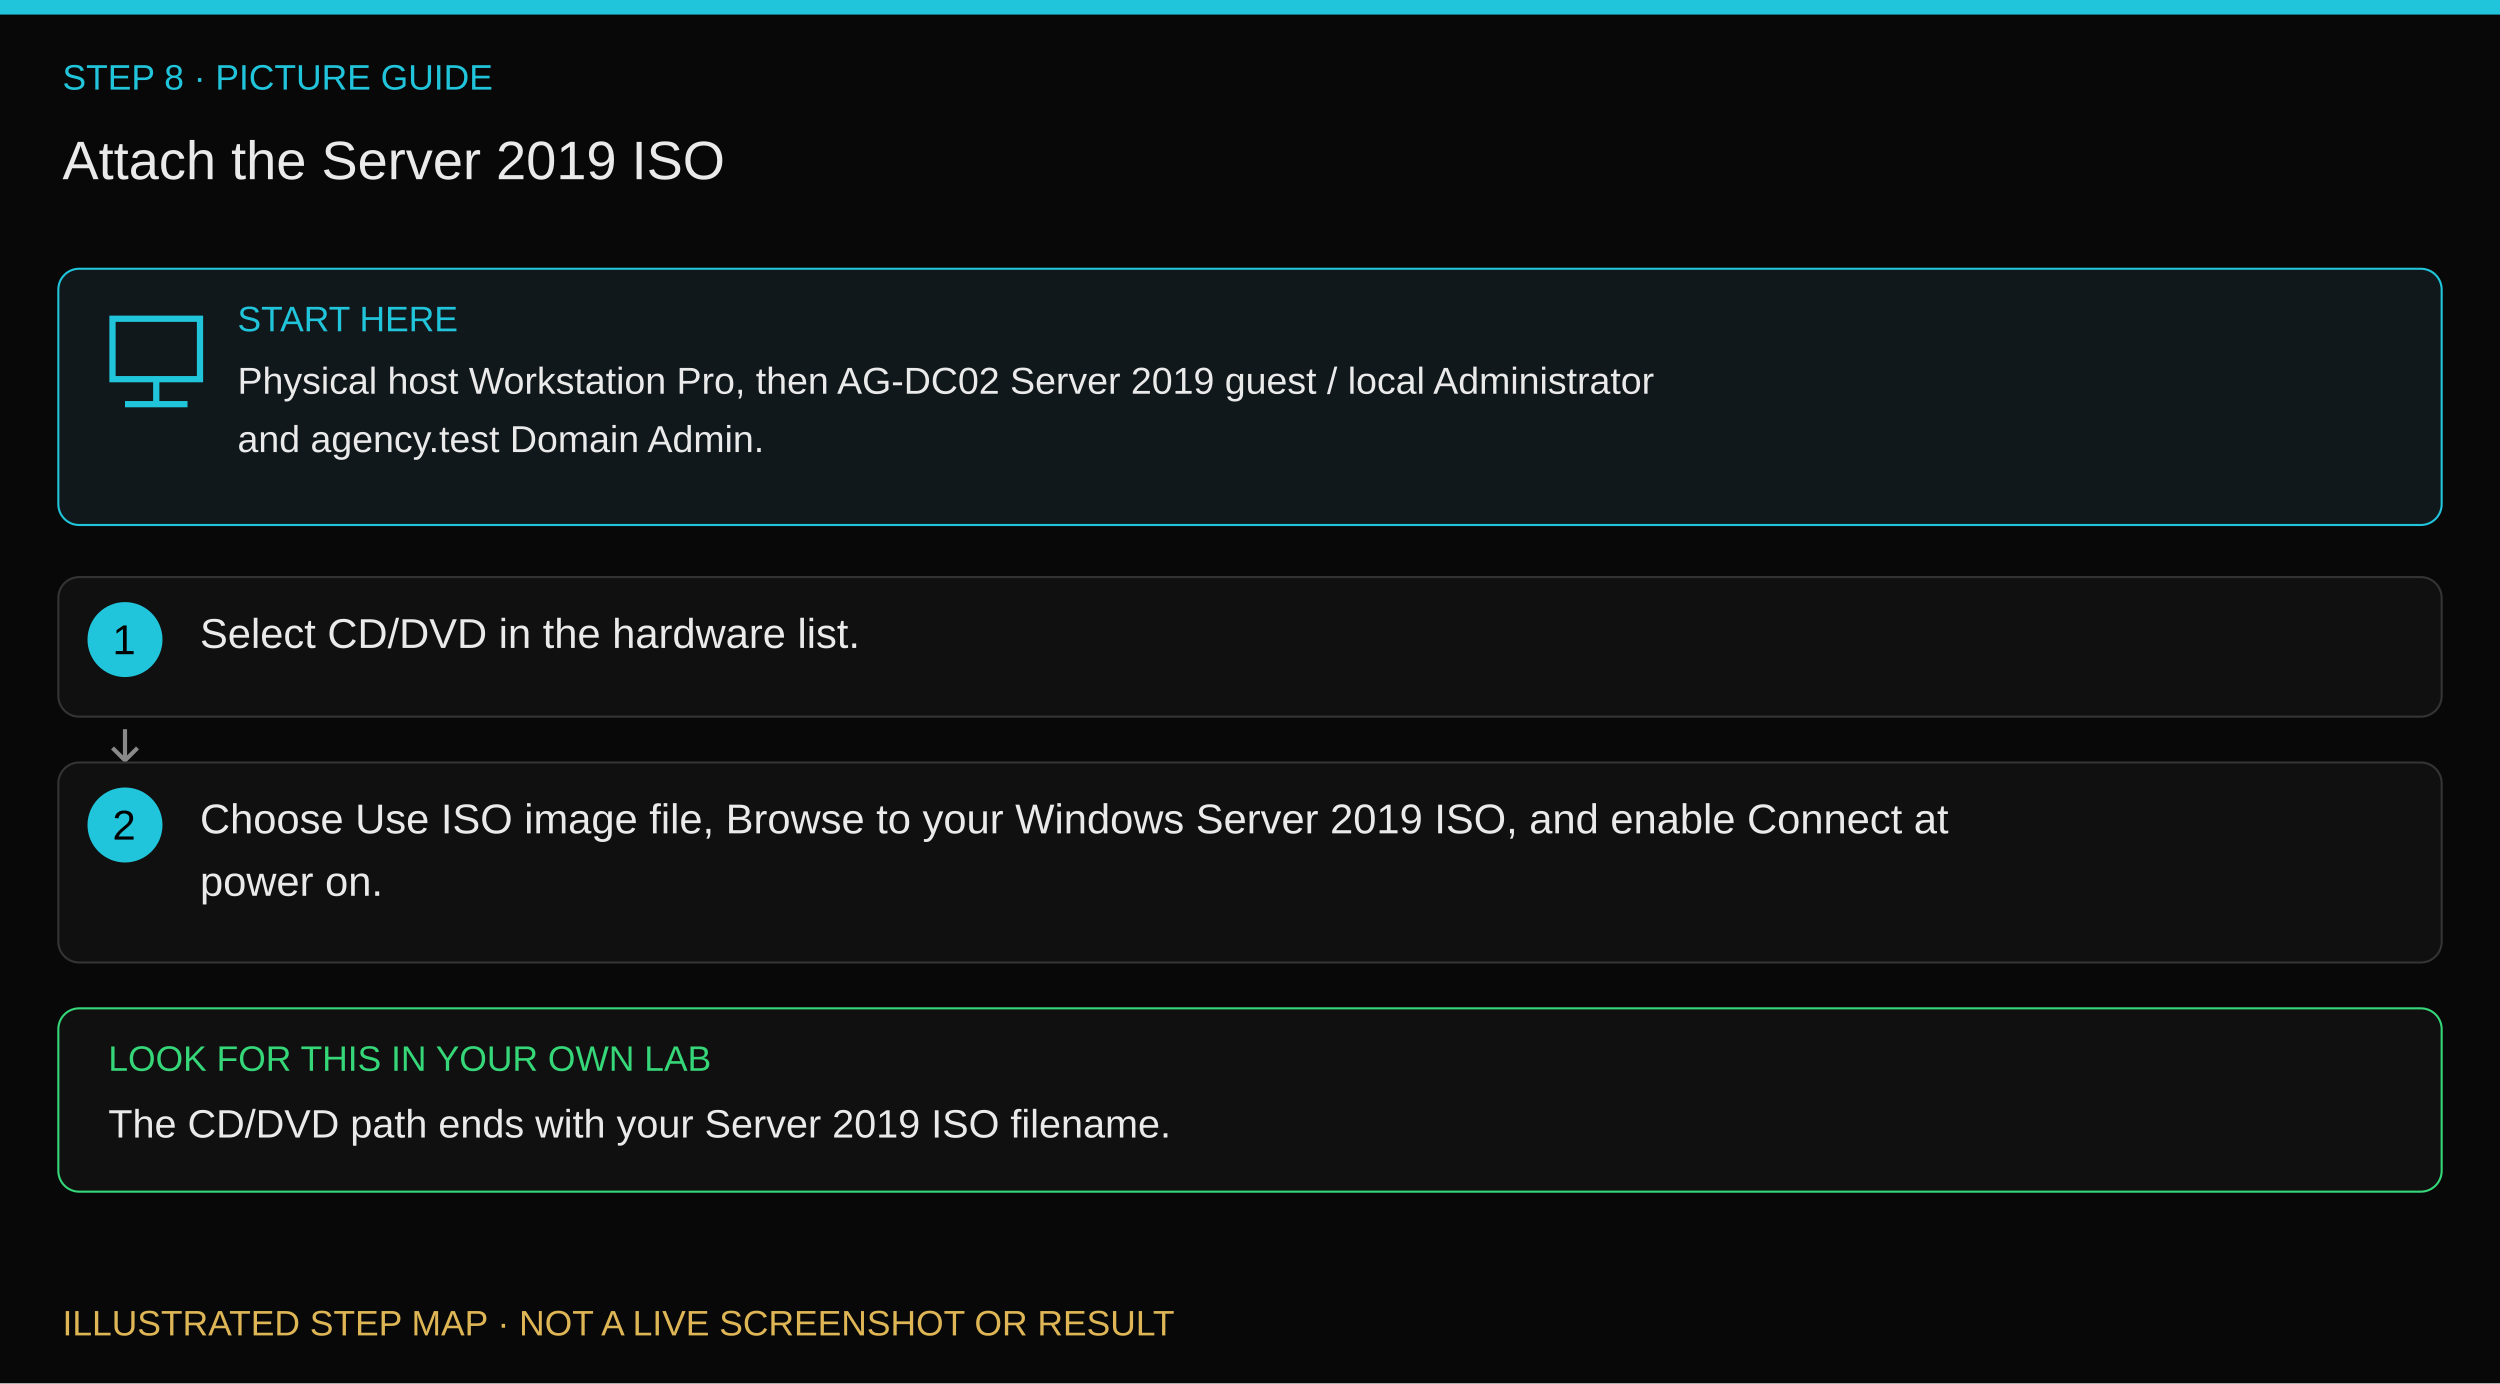
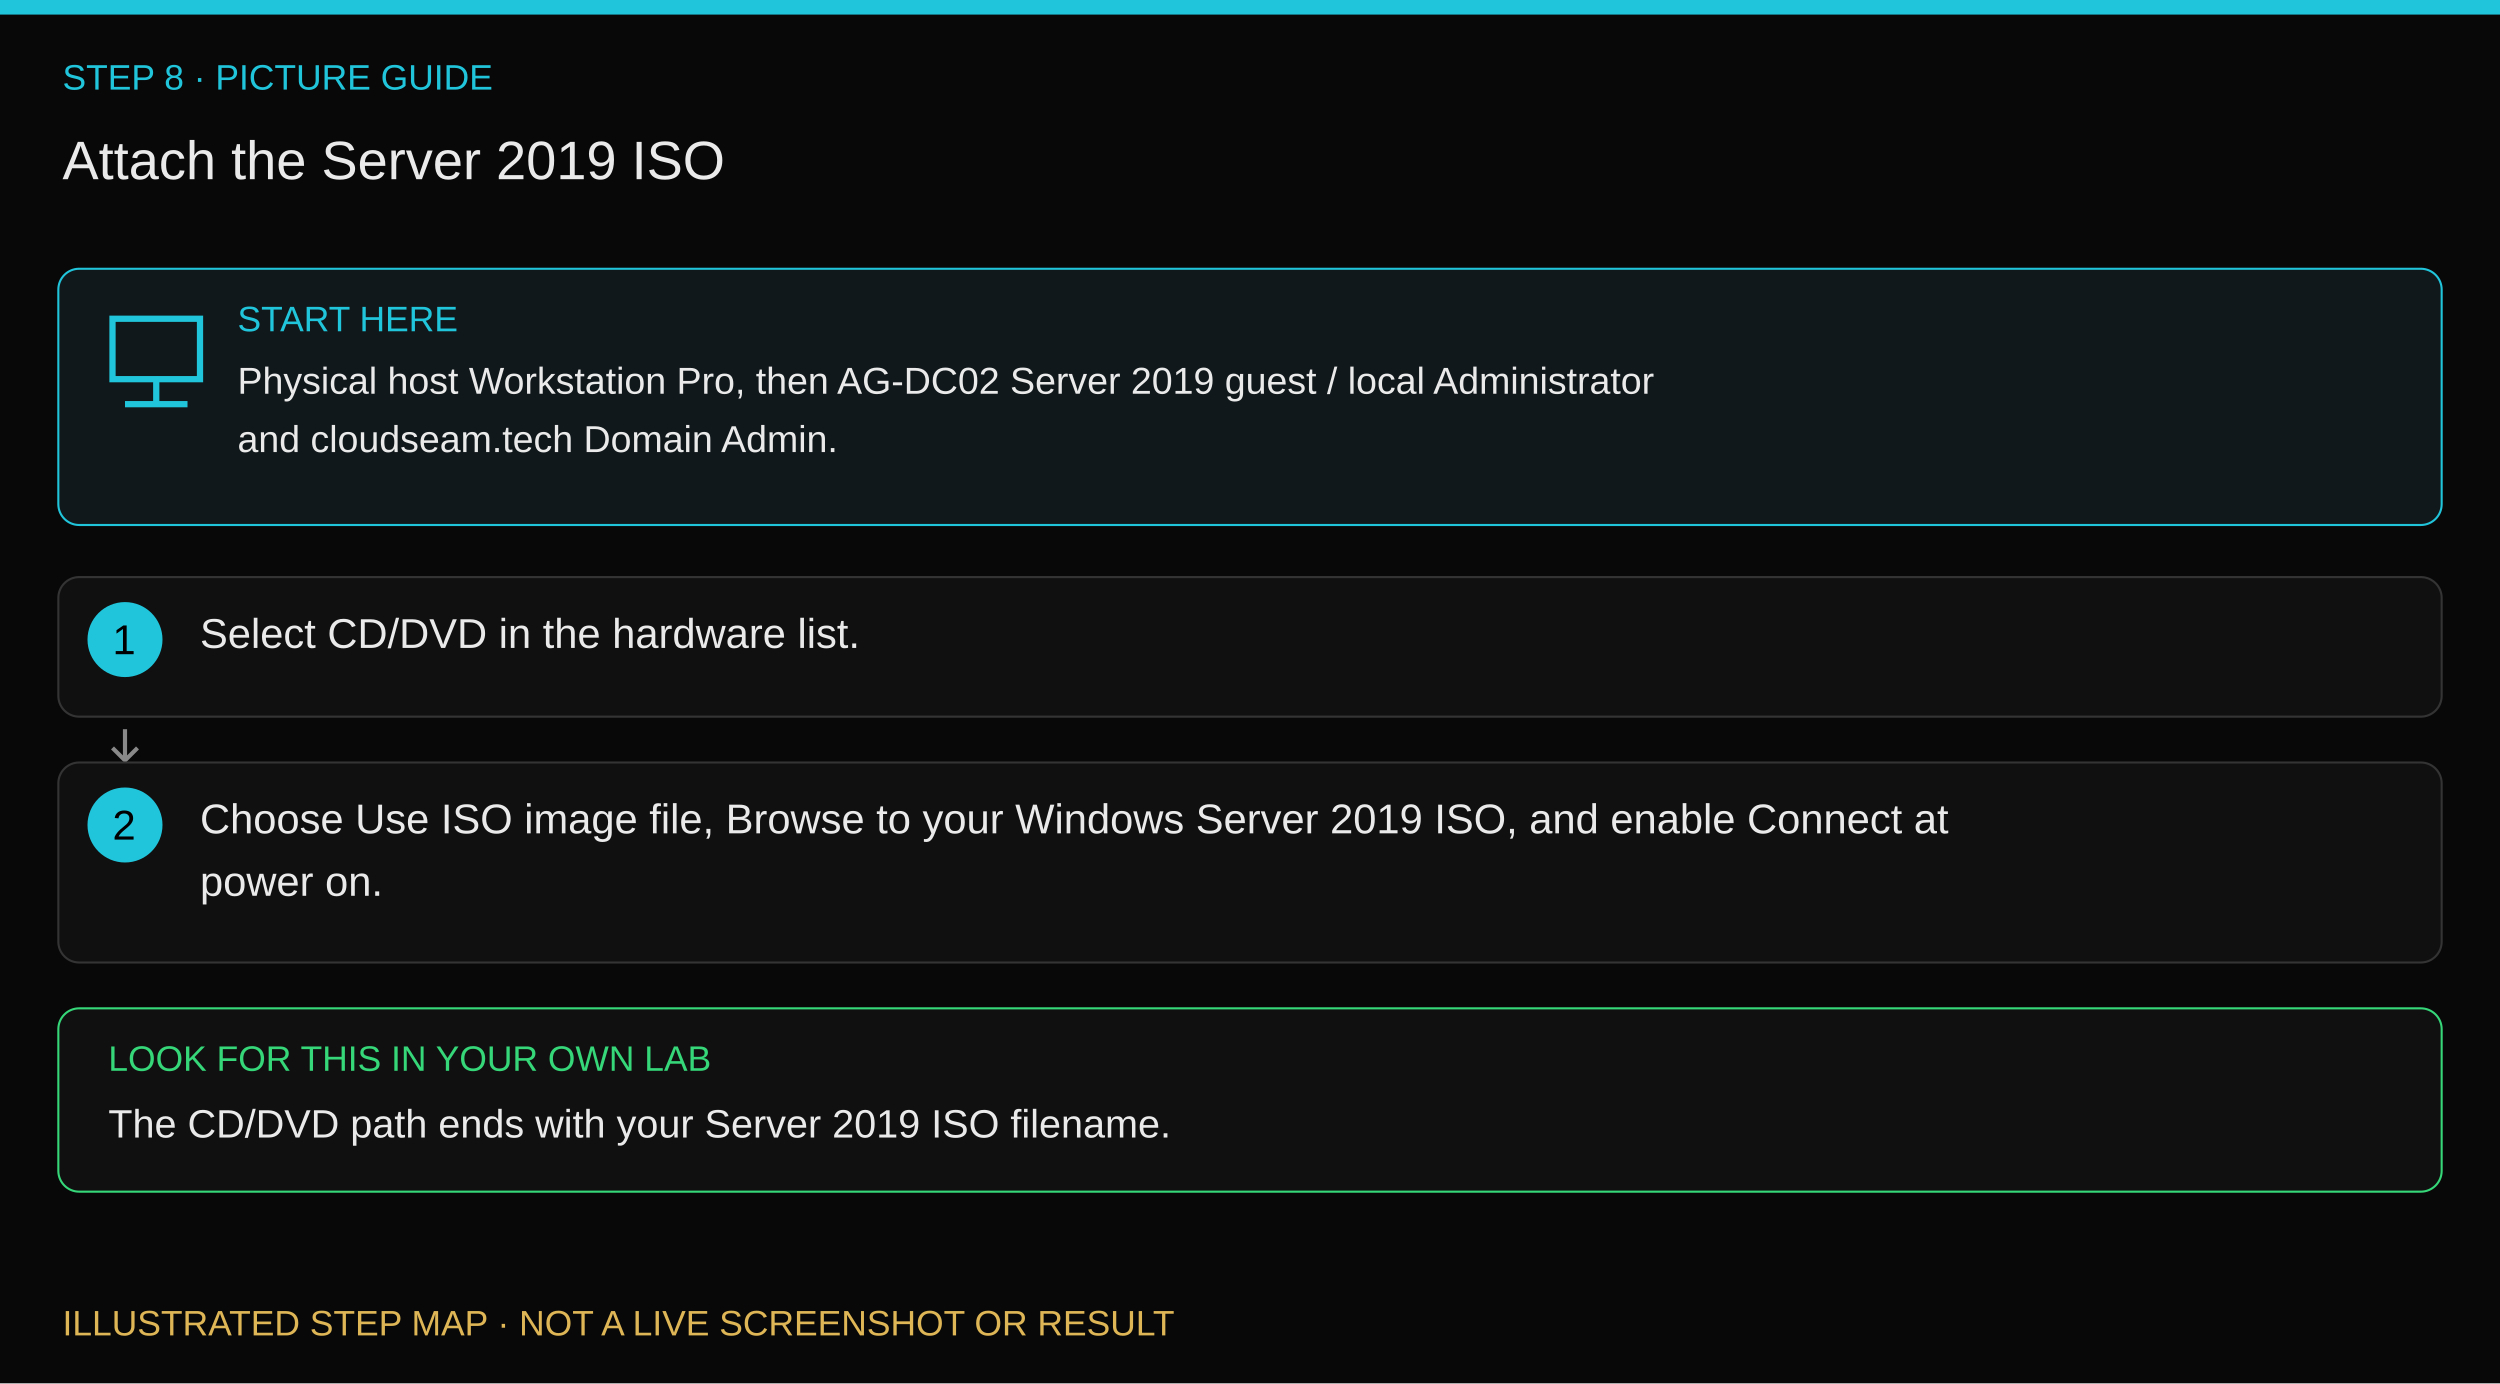
<svg xmlns="http://www.w3.org/2000/svg" width="1200" height="664" viewBox="0 0 1200 664" role="img" aria-labelledby="title desc">
  <rect width="1200" height="664" fill="#080808" />
  <rect width="1200" height="7" fill="#21c5db" />
  <text x="30" y="43" font-family="Arial, sans-serif" font-size="17" fill="#21c5db">STEP 8 · PICTURE GUIDE</text>
  <text x="30" y="86" font-family="Arial, sans-serif" font-size="26" fill="#eaeaea">Attach the Server 2019 ISO</text>
  <rect x="28" y="129" width="1144" height="123" rx="10" fill="#11181b" stroke="#21c5db" />
  <path d="M54 153h42v29H54zm21 29v12m-15 0h30" fill="none" stroke="#21c5db" stroke-width="3" />
  <text x="114" y="159" font-family="Arial, sans-serif" font-size="17" fill="#21c5db">START HERE</text>
  <text x="114" y="189" font-family="Arial, sans-serif" font-size="18" fill="#eaeaea">Physical host Workstation Pro, then AG-DC02 Server 2019 guest / local Administrator</text>
-   <text x="114" y="217" font-family="Arial, sans-serif" font-size="18" fill="#eaeaea">and agency.test Domain Admin.</text>
+   <text x="114" y="217" font-family="Arial, sans-serif" font-size="18" fill="#eaeaea">and cloudseam.tech Domain Admin.</text>
  <rect x="28" y="277" width="1144" height="67" rx="10" fill="#101010" stroke="#343434" />
  <circle cx="60" cy="307" r="18" fill="#21c5db" />
  <text x="54" y="314" font-family="Arial, sans-serif" font-size="20" fill="#000">1</text>
  <text x="96" y="311" font-family="Arial, sans-serif" font-size="20" fill="#eaeaea">Select CD/DVD in the hardware list.</text>
  <path d="M60 350v15m-6-6 6 6 6-6" fill="none" stroke="#898989" stroke-width="2" />
  <rect x="28" y="366" width="1144" height="96" rx="10" fill="#101010" stroke="#343434" />
  <circle cx="60" cy="396" r="18" fill="#21c5db" />
  <text x="54" y="403" font-family="Arial, sans-serif" font-size="20" fill="#000">2</text>
  <text x="96" y="400" font-family="Arial, sans-serif" font-size="20" fill="#eaeaea">Choose Use ISO image file, Browse to your Windows Server 2019 ISO, and enable Connect at</text>
  <text x="96" y="430" font-family="Arial, sans-serif" font-size="20" fill="#eaeaea">power on.</text>
  <rect x="28" y="484" width="1144" height="88" rx="10" fill="#101010" stroke="#35d778" />
  <text x="52" y="514" font-family="Arial, sans-serif" font-size="17" fill="#35d778">LOOK FOR THIS IN YOUR OWN LAB</text>
  <text x="52" y="546" font-family="Arial, sans-serif" font-size="19" fill="#eaeaea">The CD/DVD path ends with your Server 2019 ISO filename.</text>
  <text x="30" y="641" font-family="Arial, sans-serif" font-size="17" fill="#dfb656">ILLUSTRATED STEP MAP · NOT A LIVE SCREENSHOT OR RESULT</text>
</svg>
